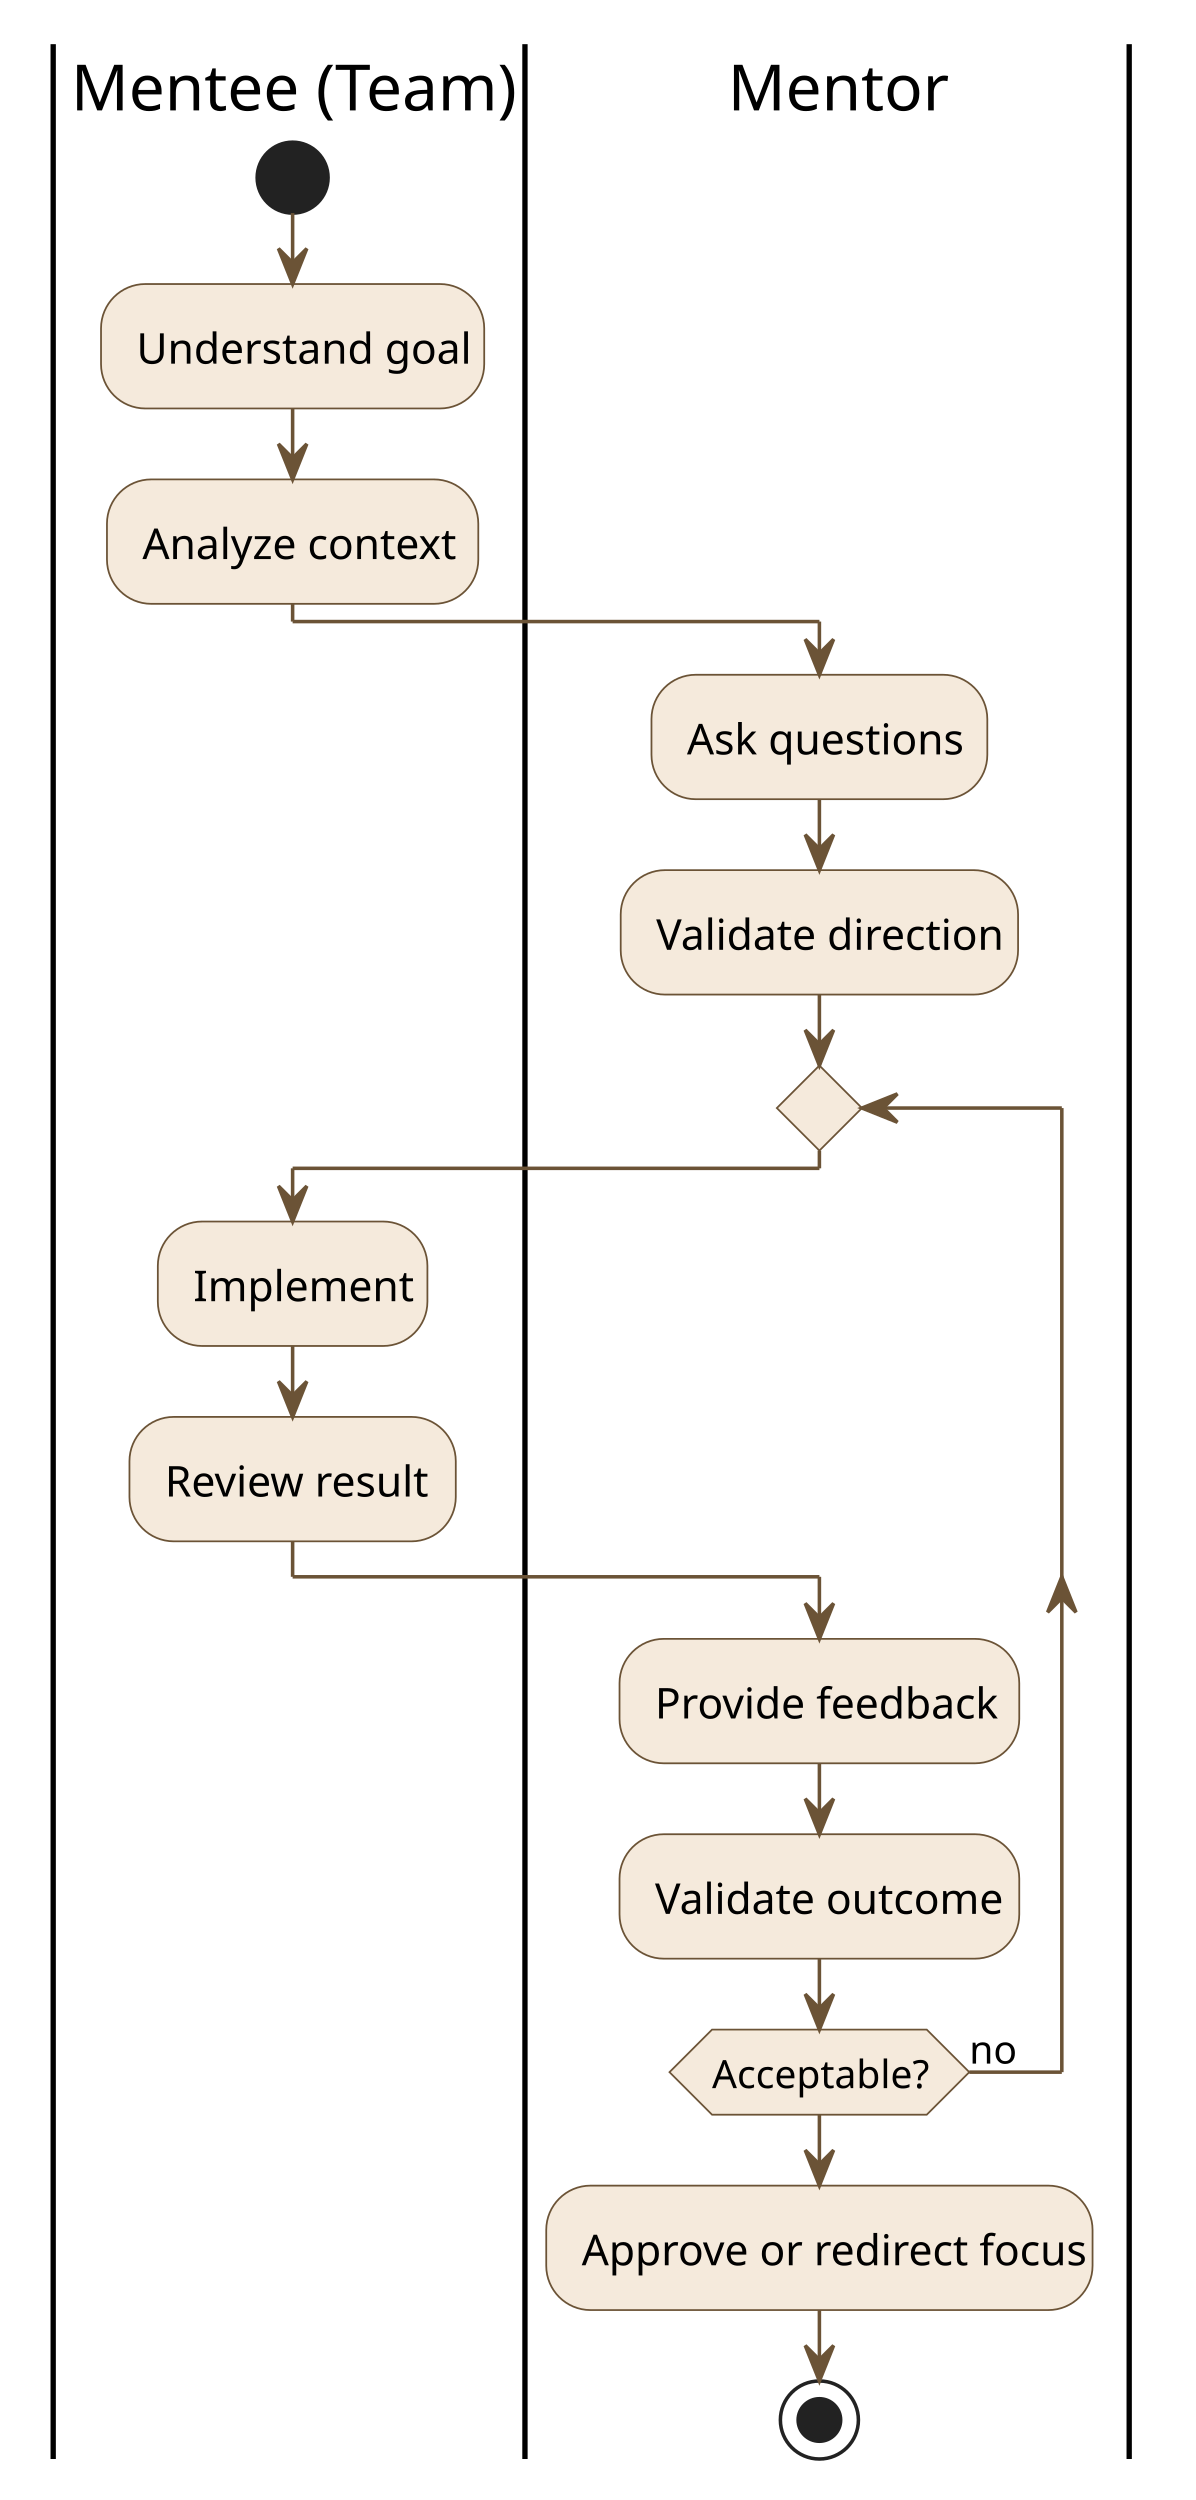
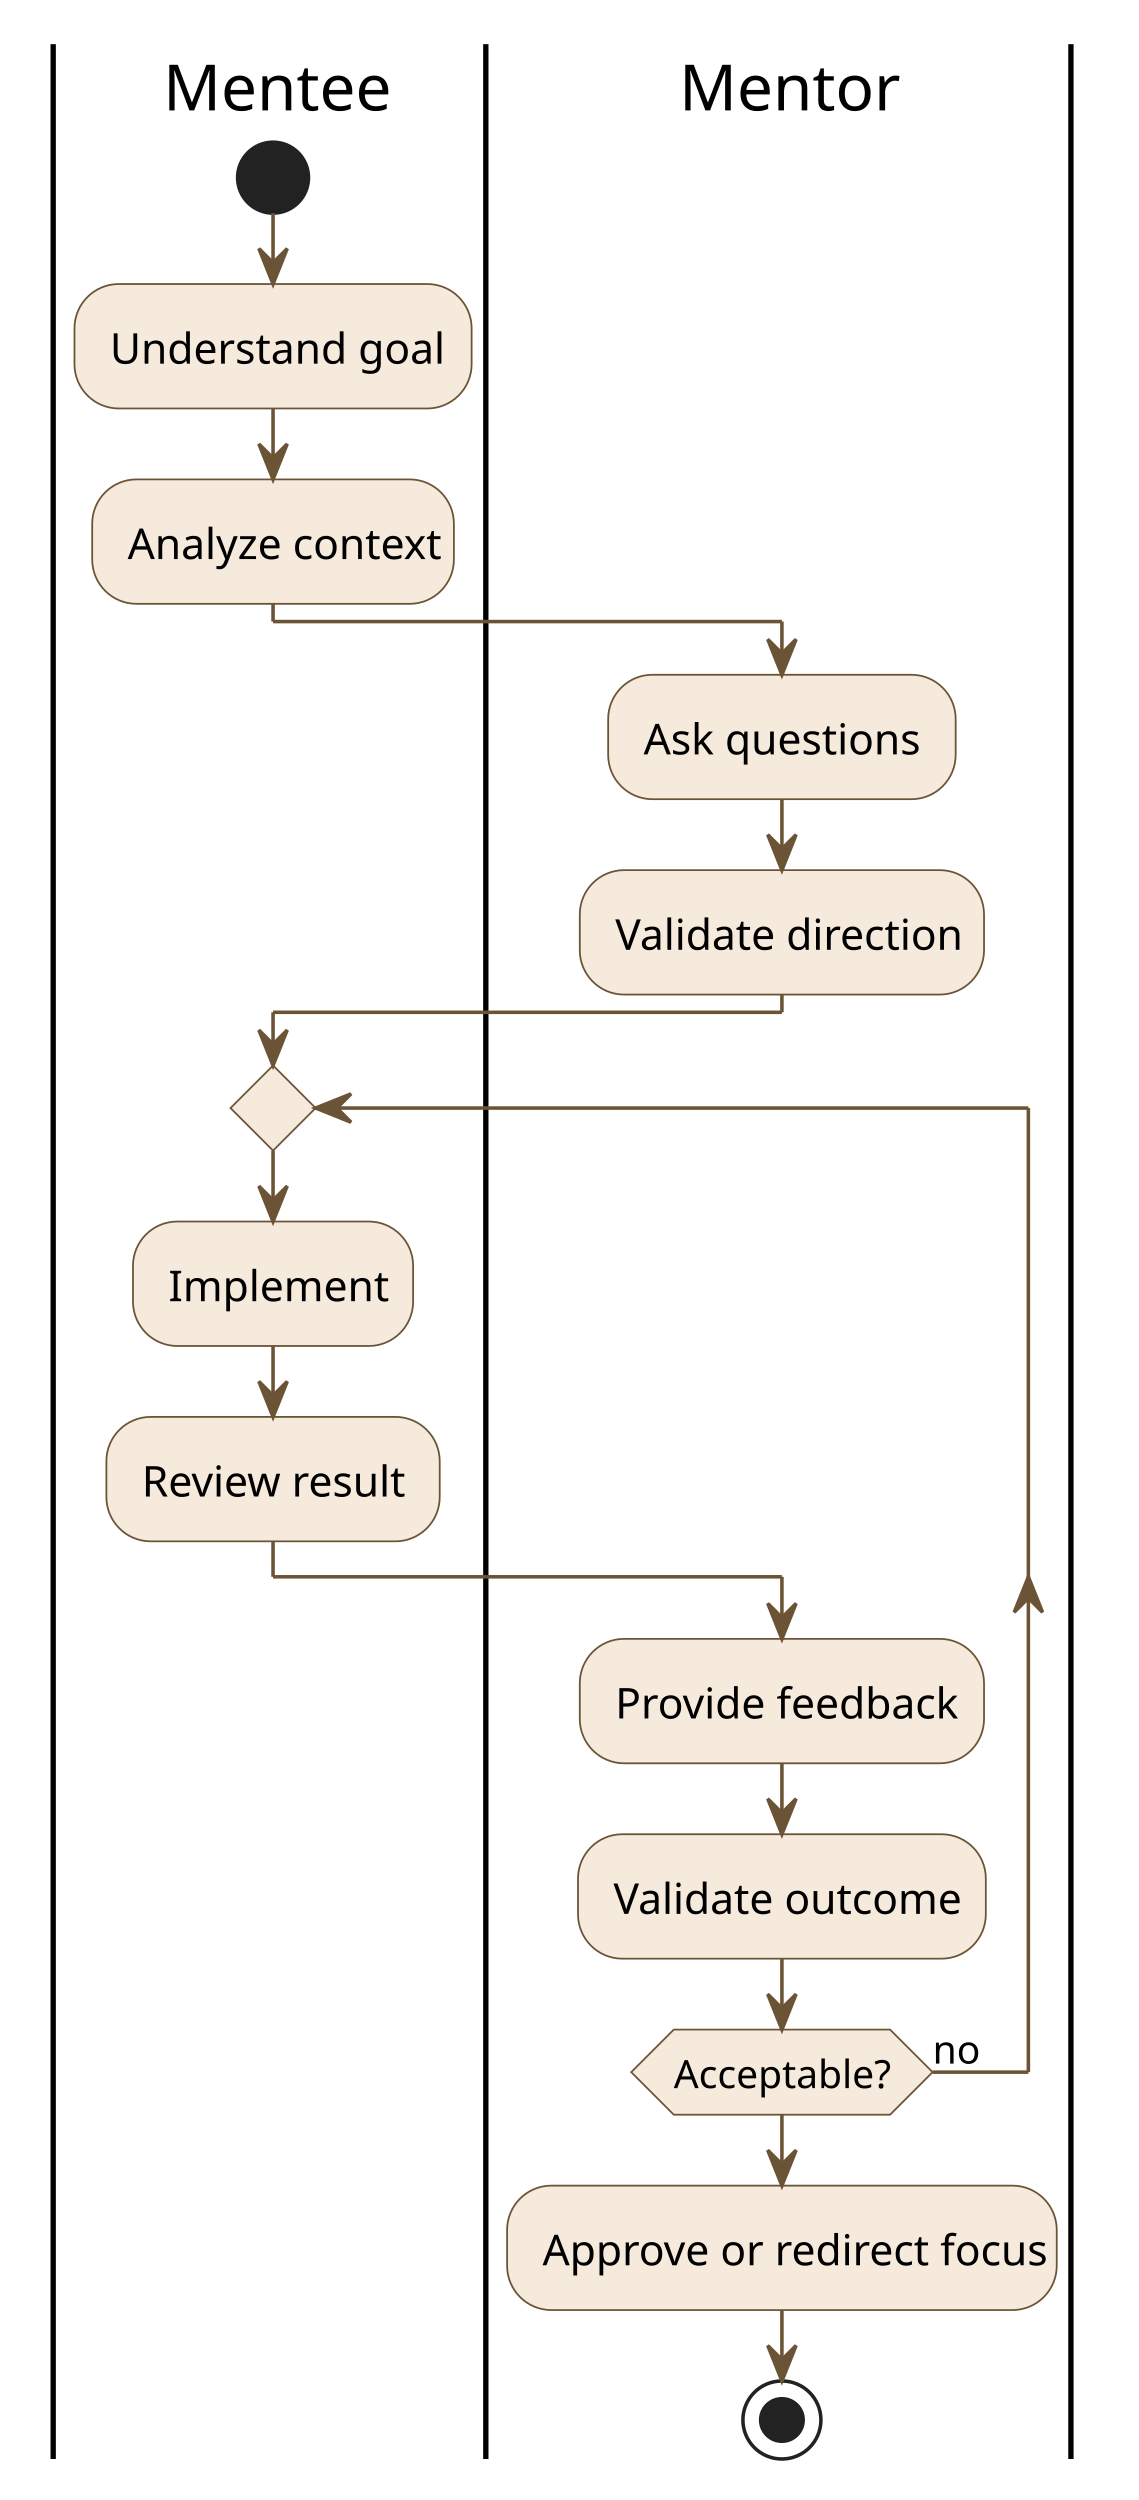
- <svg xmlns="http://www.w3.org/2000/svg" contentStyleType="text/css" data-diagram-type="ACTIVITY" height="705px" preserveAspectRatio="none" style="width:337px;height:705px;background:#FFFFFF;" version="1.1" viewBox="0 0 337 705" width="337px" zoomAndPan="magnify">
+ <svg xmlns="http://www.w3.org/2000/svg" contentStyleType="text/css" height="705px" preserveAspectRatio="none" style="width:321px;height:705px;background:#FFFFFF;" version="1.1" viewBox="0 0 321 705" width="321px" zoomAndPan="magnify">
  <defs />
  <g>
-     <rect fill="none" height="22.641" style="stroke:none;stroke-width:1;" width="304.932" x="15" y="12.455" />
-     <ellipse cx="82.519" cy="50.096" fill="#222222" rx="10" ry="10" style="stroke:#222222;stroke-width:1;" />
-     <rect fill="#F5EADC" height="35.094" rx="12.5" ry="12.5" style="stroke:#6B5336;stroke-width:0.5;" width="108.061" x="28.489" y="80.096" />
-     <text fill="#000000" font-family="sans-serif" font-size="12" lengthAdjust="spacing" textLength="88.061" x="38.489" y="102.553">Understand goal</text>
-     <rect fill="#F5EADC" height="35.094" rx="12.5" ry="12.5" style="stroke:#6B5336;stroke-width:0.5;" width="104.715" x="30.162" y="135.19" />
-     <text fill="#000000" font-family="sans-serif" font-size="12" lengthAdjust="spacing" textLength="84.715" x="40.162" y="157.647">Analyze context</text>
-     <rect fill="#F5EADC" height="35.094" rx="12.5" ry="12.5" style="stroke:#6B5336;stroke-width:0.5;" width="76.022" x="44.508" y="344.471" />
-     <text fill="#000000" font-family="sans-serif" font-size="12" lengthAdjust="spacing" textLength="56.022" x="54.508" y="366.928">Implement</text>
-     <rect fill="#F5EADC" height="35.094" rx="12.5" ry="12.5" style="stroke:#6B5336;stroke-width:0.5;" width="92.023" x="36.507" y="399.565" />
-     <text fill="#000000" font-family="sans-serif" font-size="12" lengthAdjust="spacing" textLength="72.023" x="46.507" y="422.022">Review result</text>
+     <rect fill="none" height="22.641" style="stroke:none;stroke-width:1.0;" width="288.5" x="15" y="12.455" />
+     <ellipse cx="77" cy="50.096" fill="#222222" rx="10" ry="10" style="stroke:#222222;stroke-width:1.0;" />
+     <rect fill="#F5EADC" height="35.094" rx="12.5" ry="12.5" style="stroke:#6B5336;stroke-width:0.5;" width="112" x="21" y="80.096" />
+     <text fill="#000000" font-family="sans-serif" font-size="12" lengthAdjust="spacing" textLength="92" x="31" y="102.553">Understand goal</text>
+     <rect fill="#F5EADC" height="35.094" rx="12.5" ry="12.5" style="stroke:#6B5336;stroke-width:0.5;" width="102" x="26" y="135.19" />
+     <text fill="#000000" font-family="sans-serif" font-size="12" lengthAdjust="spacing" textLength="82" x="36" y="157.647">Analyze context</text>
+     <rect fill="#F5EADC" height="35.094" rx="12.5" ry="12.5" style="stroke:#6B5336;stroke-width:0.5;" width="79" x="37.5" y="344.471" />
+     <text fill="#000000" font-family="sans-serif" font-size="12" lengthAdjust="spacing" textLength="59" x="47.5" y="366.928">Implement</text>
+     <rect fill="#F5EADC" height="35.094" rx="12.5" ry="12.5" style="stroke:#6B5336;stroke-width:0.5;" width="94" x="30" y="399.565" />
+     <text fill="#000000" font-family="sans-serif" font-size="12" lengthAdjust="spacing" textLength="74" x="40" y="422.022">Review result</text>
+     <polygon fill="#F5EADC" points="77,300.471,89,312.471,77,324.471,65,312.471,77,300.471" style="stroke:#6B5336;stroke-width:0.5;" />
    <line style="stroke:#000000;stroke-width:1.5;" x1="15" x2="15" y1="12.455" y2="693.439" />
-     <rect fill="#F5EADC" height="35.094" rx="12.5" ry="12.5" style="stroke:#6B5336;stroke-width:0.5;" width="94.707" x="183.716" y="190.283" />
-     <text fill="#000000" font-family="sans-serif" font-size="12" lengthAdjust="spacing" textLength="74.707" x="193.716" y="212.74">Ask questions</text>
-     <rect fill="#F5EADC" height="35.094" rx="12.5" ry="12.5" style="stroke:#6B5336;stroke-width:0.5;" width="112.057" x="175.041" y="245.377" />
-     <text fill="#000000" font-family="sans-serif" font-size="12" lengthAdjust="spacing" textLength="92.057" x="185.041" y="267.834">Validate direction</text>
-     <rect fill="#F5EADC" height="35.094" rx="12.5" ry="12.5" style="stroke:#6B5336;stroke-width:0.5;" width="112.725" x="174.707" y="462.158" />
-     <text fill="#000000" font-family="sans-serif" font-size="12" lengthAdjust="spacing" textLength="92.725" x="184.707" y="484.615">Provide feedback</text>
-     <rect fill="#F5EADC" height="35.094" rx="12.5" ry="12.5" style="stroke:#6B5336;stroke-width:0.5;" width="112.725" x="174.707" y="517.252" />
-     <text fill="#000000" font-family="sans-serif" font-size="12" lengthAdjust="spacing" textLength="92.725" x="184.707" y="539.709">Validate outcome</text>
-     <polygon fill="#F5EADC" points="231.069,300.471,243.069,312.471,231.069,324.471,219.069,312.471,231.069,300.471" style="stroke:#6B5336;stroke-width:0.5;" />
-     <polygon fill="#F5EADC" points="200.798,572.346,261.341,572.346,273.341,584.346,261.341,596.346,200.798,596.346,188.798,584.346,200.798,572.346" style="stroke:#6B5336;stroke-width:0.5;" />
-     <text fill="#000000" font-family="sans-serif" font-size="11" lengthAdjust="spacing" textLength="60.543" x="200.798" y="588.847">Acceptable?</text>
-     <text fill="#000000" font-family="sans-serif" font-size="11" lengthAdjust="spacing" textLength="12.235" x="273.341" y="581.929">no</text>
-     <rect fill="#F5EADC" height="35.094" rx="12.5" ry="12.5" style="stroke:#6B5336;stroke-width:0.5;" width="154.062" x="154.038" y="616.346" />
-     <text fill="#000000" font-family="sans-serif" font-size="12" lengthAdjust="spacing" textLength="134.062" x="164.038" y="638.803">Approve or redirect focus</text>
-     <ellipse cx="231.069" cy="682.439" fill="none" rx="11" ry="11" style="stroke:#222222;stroke-width:1;" />
-     <ellipse cx="231.069" cy="682.439" fill="#222222" rx="6" ry="6" style="stroke:#222222;stroke-width:1;" />
-     <line style="stroke:#000000;stroke-width:1.5;" x1="148.038" x2="148.038" y1="12.455" y2="693.439" />
-     <line style="stroke:#000000;stroke-width:1.5;" x1="318.432" x2="318.432" y1="12.455" y2="693.439" />
-     <line style="stroke:#6B5336;stroke-width:1;" x1="82.519" x2="82.519" y1="60.096" y2="80.096" />
-     <polygon fill="#6B5336" points="78.519,70.096,82.519,80.096,86.519,70.096,82.519,74.096" style="stroke:#6B5336;stroke-width:1;" />
-     <line style="stroke:#6B5336;stroke-width:1;" x1="82.519" x2="82.519" y1="115.189" y2="135.19" />
-     <polygon fill="#6B5336" points="78.519,125.189,82.519,135.19,86.519,125.189,82.519,129.19" style="stroke:#6B5336;stroke-width:1;" />
-     <line style="stroke:#6B5336;stroke-width:1;" x1="82.519" x2="82.519" y1="379.565" y2="399.565" />
-     <polygon fill="#6B5336" points="78.519,389.565,82.519,399.565,86.519,389.565,82.519,393.565" style="stroke:#6B5336;stroke-width:1;" />
-     <line style="stroke:#6B5336;stroke-width:1;" x1="231.069" x2="231.069" y1="225.377" y2="245.377" />
-     <polygon fill="#6B5336" points="227.069,235.377,231.069,245.377,235.069,235.377,231.069,239.377" style="stroke:#6B5336;stroke-width:1;" />
-     <line style="stroke:#6B5336;stroke-width:1;" x1="231.069" x2="231.069" y1="497.252" y2="517.252" />
-     <polygon fill="#6B5336" points="227.069,507.252,231.069,517.252,235.069,507.252,231.069,511.252" style="stroke:#6B5336;stroke-width:1;" />
-     <line style="stroke:#6B5336;stroke-width:1;" x1="273.341" x2="299.432" y1="584.346" y2="584.346" />
-     <polygon fill="#6B5336" points="295.432,454.658,299.432,444.658,303.432,454.658,299.432,450.658" style="stroke:#6B5336;stroke-width:1;" />
-     <line style="stroke:#6B5336;stroke-width:1;" x1="299.432" x2="299.432" y1="312.471" y2="584.346" />
-     <line style="stroke:#6B5336;stroke-width:1;" x1="299.432" x2="243.069" y1="312.471" y2="312.471" />
-     <polygon fill="#6B5336" points="253.069,308.471,243.069,312.471,253.069,316.471,249.069,312.471" style="stroke:#6B5336;stroke-width:1;" />
-     <line style="stroke:#6B5336;stroke-width:1;" x1="231.069" x2="231.069" y1="552.346" y2="572.346" />
-     <polygon fill="#6B5336" points="227.069,562.346,231.069,572.346,235.069,562.346,231.069,566.346" style="stroke:#6B5336;stroke-width:1;" />
-     <line style="stroke:#6B5336;stroke-width:1;" x1="231.069" x2="231.069" y1="280.471" y2="300.471" />
-     <polygon fill="#6B5336" points="227.069,290.471,231.069,300.471,235.069,290.471,231.069,294.471" style="stroke:#6B5336;stroke-width:1;" />
-     <line style="stroke:#6B5336;stroke-width:1;" x1="231.069" x2="231.069" y1="596.346" y2="616.346" />
-     <polygon fill="#6B5336" points="227.069,606.346,231.069,616.346,235.069,606.346,231.069,610.346" style="stroke:#6B5336;stroke-width:1;" />
-     <line style="stroke:#6B5336;stroke-width:1;" x1="231.069" x2="231.069" y1="651.439" y2="671.439" />
-     <polygon fill="#6B5336" points="227.069,661.439,231.069,671.439,235.069,661.439,231.069,665.439" style="stroke:#6B5336;stroke-width:1;" />
-     <line style="stroke:#6B5336;stroke-width:1;" x1="82.519" x2="82.519" y1="170.283" y2="175.283" />
-     <line style="stroke:#6B5336;stroke-width:1;" x1="82.519" x2="231.069" y1="175.283" y2="175.283" />
-     <line style="stroke:#6B5336;stroke-width:1;" x1="231.069" x2="231.069" y1="175.283" y2="190.283" />
-     <polygon fill="#6B5336" points="227.069,180.283,231.069,190.283,235.069,180.283,231.069,184.283" style="stroke:#6B5336;stroke-width:1;" />
-     <line style="stroke:#6B5336;stroke-width:1;" x1="82.519" x2="82.519" y1="434.658" y2="444.658" />
-     <line style="stroke:#6B5336;stroke-width:1;" x1="82.519" x2="231.069" y1="444.658" y2="444.658" />
-     <line style="stroke:#6B5336;stroke-width:1;" x1="231.069" x2="231.069" y1="444.658" y2="462.158" />
-     <polygon fill="#6B5336" points="227.069,452.158,231.069,462.158,235.069,452.158,231.069,456.158" style="stroke:#6B5336;stroke-width:1;" />
-     <line style="stroke:#6B5336;stroke-width:1;" x1="231.069" x2="231.069" y1="324.471" y2="329.471" />
-     <line style="stroke:#6B5336;stroke-width:1;" x1="231.069" x2="82.519" y1="329.471" y2="329.471" />
-     <line style="stroke:#6B5336;stroke-width:1;" x1="82.519" x2="82.519" y1="329.471" y2="344.471" />
-     <polygon fill="#6B5336" points="78.519,334.471,82.519,344.471,86.519,334.471,82.519,338.471" style="stroke:#6B5336;stroke-width:1;" />
-     <text fill="#000000" font-family="sans-serif" font-size="18" lengthAdjust="spacing" textLength="123.038" x="20" y="31.141">Mentee (Team)</text>
-     <text fill="#000000" font-family="sans-serif" font-size="18" lengthAdjust="spacing" textLength="56.022" x="205.224" y="31.141">Mentor</text>
+     <rect fill="#F5EADC" height="35.094" rx="12.5" ry="12.5" style="stroke:#6B5336;stroke-width:0.5;" width="98" x="171.5" y="190.283" />
+     <text fill="#000000" font-family="sans-serif" font-size="12" lengthAdjust="spacing" textLength="78" x="181.5" y="212.74">Ask questions</text>
+     <rect fill="#F5EADC" height="35.094" rx="12.5" ry="12.5" style="stroke:#6B5336;stroke-width:0.5;" width="114" x="163.5" y="245.377" />
+     <text fill="#000000" font-family="sans-serif" font-size="12" lengthAdjust="spacing" textLength="94" x="173.5" y="267.834">Validate direction</text>
+     <rect fill="#F5EADC" height="35.094" rx="12.5" ry="12.5" style="stroke:#6B5336;stroke-width:0.5;" width="114" x="163.5" y="462.158" />
+     <text fill="#000000" font-family="sans-serif" font-size="12" lengthAdjust="spacing" textLength="94" x="173.5" y="484.615">Provide feedback</text>
+     <rect fill="#F5EADC" height="35.094" rx="12.5" ry="12.5" style="stroke:#6B5336;stroke-width:0.5;" width="115" x="163" y="517.252" />
+     <text fill="#000000" font-family="sans-serif" font-size="12" lengthAdjust="spacing" textLength="95" x="173" y="539.709">Validate outcome</text>
+     <polygon fill="#F5EADC" points="190,572.346,251,572.346,263,584.346,251,596.346,190,596.346,178,584.346,190,572.346" style="stroke:#6B5336;stroke-width:0.5;" />
+     <text fill="#000000" font-family="sans-serif" font-size="11" lengthAdjust="spacing" textLength="61" x="190" y="588.847">Acceptable?</text>
+     <text fill="#000000" font-family="sans-serif" font-size="11" lengthAdjust="spacing" textLength="12" x="263" y="581.929">no</text>
+     <rect fill="#F5EADC" height="35.094" rx="12.5" ry="12.5" style="stroke:#6B5336;stroke-width:0.5;" width="155" x="143" y="616.346" />
+     <text fill="#000000" font-family="sans-serif" font-size="12" lengthAdjust="spacing" textLength="135" x="153" y="638.803">Approve or redirect focus</text>
+     <ellipse cx="220.5" cy="682.439" fill="none" rx="11" ry="11" style="stroke:#222222;stroke-width:1.0;" />
+     <ellipse cx="220.5" cy="682.439" fill="#222222" rx="6" ry="6" style="stroke:#222222;stroke-width:1.0;" />
+     <line style="stroke:#000000;stroke-width:1.5;" x1="137" x2="137" y1="12.455" y2="693.439" />
+     <line style="stroke:#000000;stroke-width:1.5;" x1="302" x2="302" y1="12.455" y2="693.439" />
+     <line style="stroke:#6B5336;stroke-width:1.0;" x1="77" x2="77" y1="60.096" y2="80.096" />
+     <polygon fill="#6B5336" points="73,70.096,77,80.096,81,70.096,77,74.096" style="stroke:#6B5336;stroke-width:1.0;" />
+     <line style="stroke:#6B5336;stroke-width:1.0;" x1="77" x2="77" y1="115.189" y2="135.19" />
+     <polygon fill="#6B5336" points="73,125.189,77,135.19,81,125.189,77,129.19" style="stroke:#6B5336;stroke-width:1.0;" />
+     <line style="stroke:#6B5336;stroke-width:1.0;" x1="77" x2="77" y1="379.565" y2="399.565" />
+     <polygon fill="#6B5336" points="73,389.565,77,399.565,81,389.565,77,393.565" style="stroke:#6B5336;stroke-width:1.0;" />
+     <line style="stroke:#6B5336;stroke-width:1.0;" x1="77" x2="77" y1="324.471" y2="344.471" />
+     <polygon fill="#6B5336" points="73,334.471,77,344.471,81,334.471,77,338.471" style="stroke:#6B5336;stroke-width:1.0;" />
+     <line style="stroke:#6B5336;stroke-width:1.0;" x1="220.5" x2="220.5" y1="225.377" y2="245.377" />
+     <polygon fill="#6B5336" points="216.5,235.377,220.5,245.377,224.5,235.377,220.5,239.377" style="stroke:#6B5336;stroke-width:1.0;" />
+     <line style="stroke:#6B5336;stroke-width:1.0;" x1="220.5" x2="220.5" y1="497.252" y2="517.252" />
+     <polygon fill="#6B5336" points="216.5,507.252,220.5,517.252,224.5,507.252,220.5,511.252" style="stroke:#6B5336;stroke-width:1.0;" />
+     <line style="stroke:#6B5336;stroke-width:1.0;" x1="220.5" x2="220.5" y1="552.346" y2="572.346" />
+     <polygon fill="#6B5336" points="216.5,562.346,220.5,572.346,224.5,562.346,220.5,566.346" style="stroke:#6B5336;stroke-width:1.0;" />
+     <line style="stroke:#6B5336;stroke-width:1.0;" x1="220.5" x2="220.5" y1="596.346" y2="616.346" />
+     <polygon fill="#6B5336" points="216.5,606.346,220.5,616.346,224.5,606.346,220.5,610.346" style="stroke:#6B5336;stroke-width:1.0;" />
+     <line style="stroke:#6B5336;stroke-width:1.0;" x1="220.5" x2="220.5" y1="651.439" y2="671.439" />
+     <polygon fill="#6B5336" points="216.5,661.439,220.5,671.439,224.5,661.439,220.5,665.439" style="stroke:#6B5336;stroke-width:1.0;" />
+     <line style="stroke:#6B5336;stroke-width:1.0;" x1="77" x2="77" y1="170.283" y2="175.283" />
+     <line style="stroke:#6B5336;stroke-width:1.0;" x1="77" x2="220.5" y1="175.283" y2="175.283" />
+     <line style="stroke:#6B5336;stroke-width:1.0;" x1="220.5" x2="220.5" y1="175.283" y2="190.283" />
+     <polygon fill="#6B5336" points="216.5,180.283,220.5,190.283,224.5,180.283,220.5,184.283" style="stroke:#6B5336;stroke-width:1.0;" />
+     <line style="stroke:#6B5336;stroke-width:1.0;" x1="77" x2="77" y1="434.658" y2="444.658" />
+     <line style="stroke:#6B5336;stroke-width:1.0;" x1="77" x2="220.5" y1="444.658" y2="444.658" />
+     <line style="stroke:#6B5336;stroke-width:1.0;" x1="220.5" x2="220.5" y1="444.658" y2="462.158" />
+     <polygon fill="#6B5336" points="216.5,452.158,220.5,462.158,224.5,452.158,220.5,456.158" style="stroke:#6B5336;stroke-width:1.0;" />
+     <line style="stroke:#6B5336;stroke-width:1.0;" x1="263" x2="290" y1="584.346" y2="584.346" />
+     <polygon fill="#6B5336" points="286,454.658,290,444.658,294,454.658,290,450.658" style="stroke:#6B5336;stroke-width:1.0;" />
+     <line style="stroke:#6B5336;stroke-width:1.0;" x1="290" x2="290" y1="312.471" y2="584.346" />
+     <line style="stroke:#6B5336;stroke-width:1.0;" x1="290" x2="89" y1="312.471" y2="312.471" />
+     <polygon fill="#6B5336" points="99,308.471,89,312.471,99,316.471,95,312.471" style="stroke:#6B5336;stroke-width:1.0;" />
+     <line style="stroke:#6B5336;stroke-width:1.0;" x1="220.5" x2="220.5" y1="280.471" y2="285.471" />
+     <line style="stroke:#6B5336;stroke-width:1.0;" x1="220.5" x2="77" y1="285.471" y2="285.471" />
+     <line style="stroke:#6B5336;stroke-width:1.0;" x1="77" x2="77" y1="285.471" y2="300.471" />
+     <polygon fill="#6B5336" points="73,290.471,77,300.471,81,290.471,77,294.471" style="stroke:#6B5336;stroke-width:1.0;" />
+     <text fill="#000000" font-family="sans-serif" font-size="18" lengthAdjust="spacing" textLength="60" x="46" y="31.141">Mentee</text>
+     <text fill="#000000" font-family="sans-serif" font-size="18" lengthAdjust="spacing" textLength="56" x="191.5" y="31.141">Mentor</text>
  </g>
</svg>
